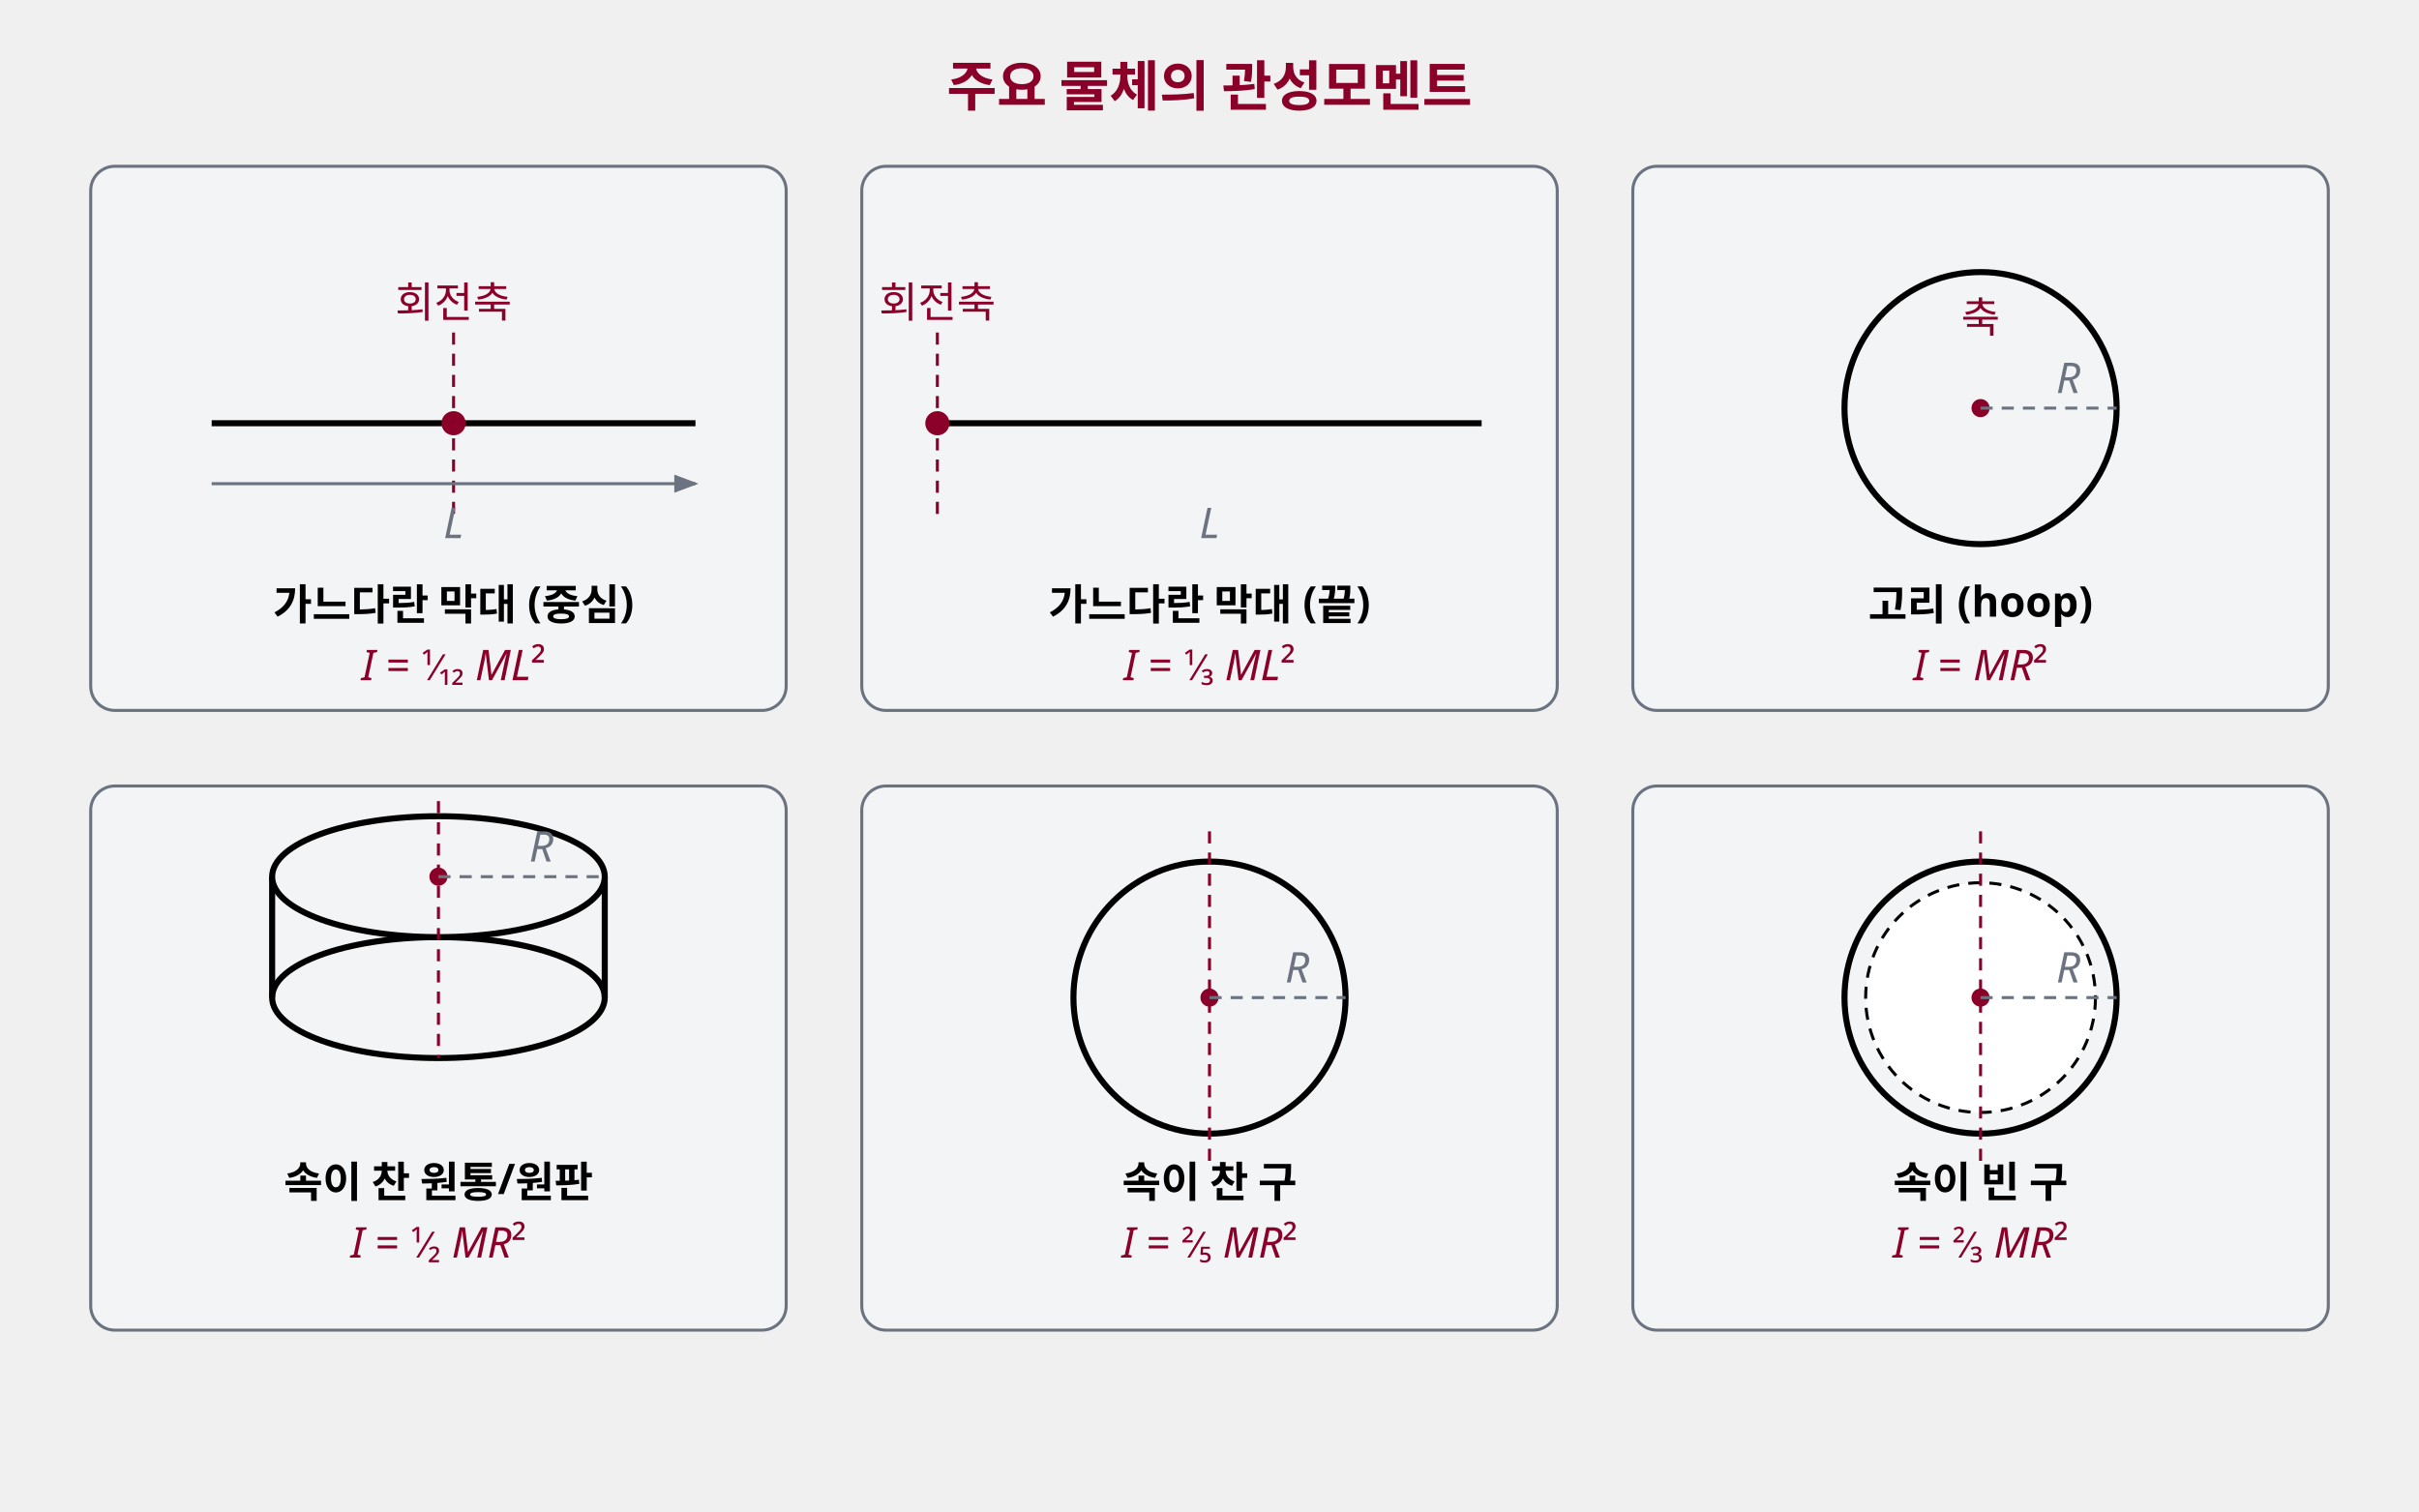
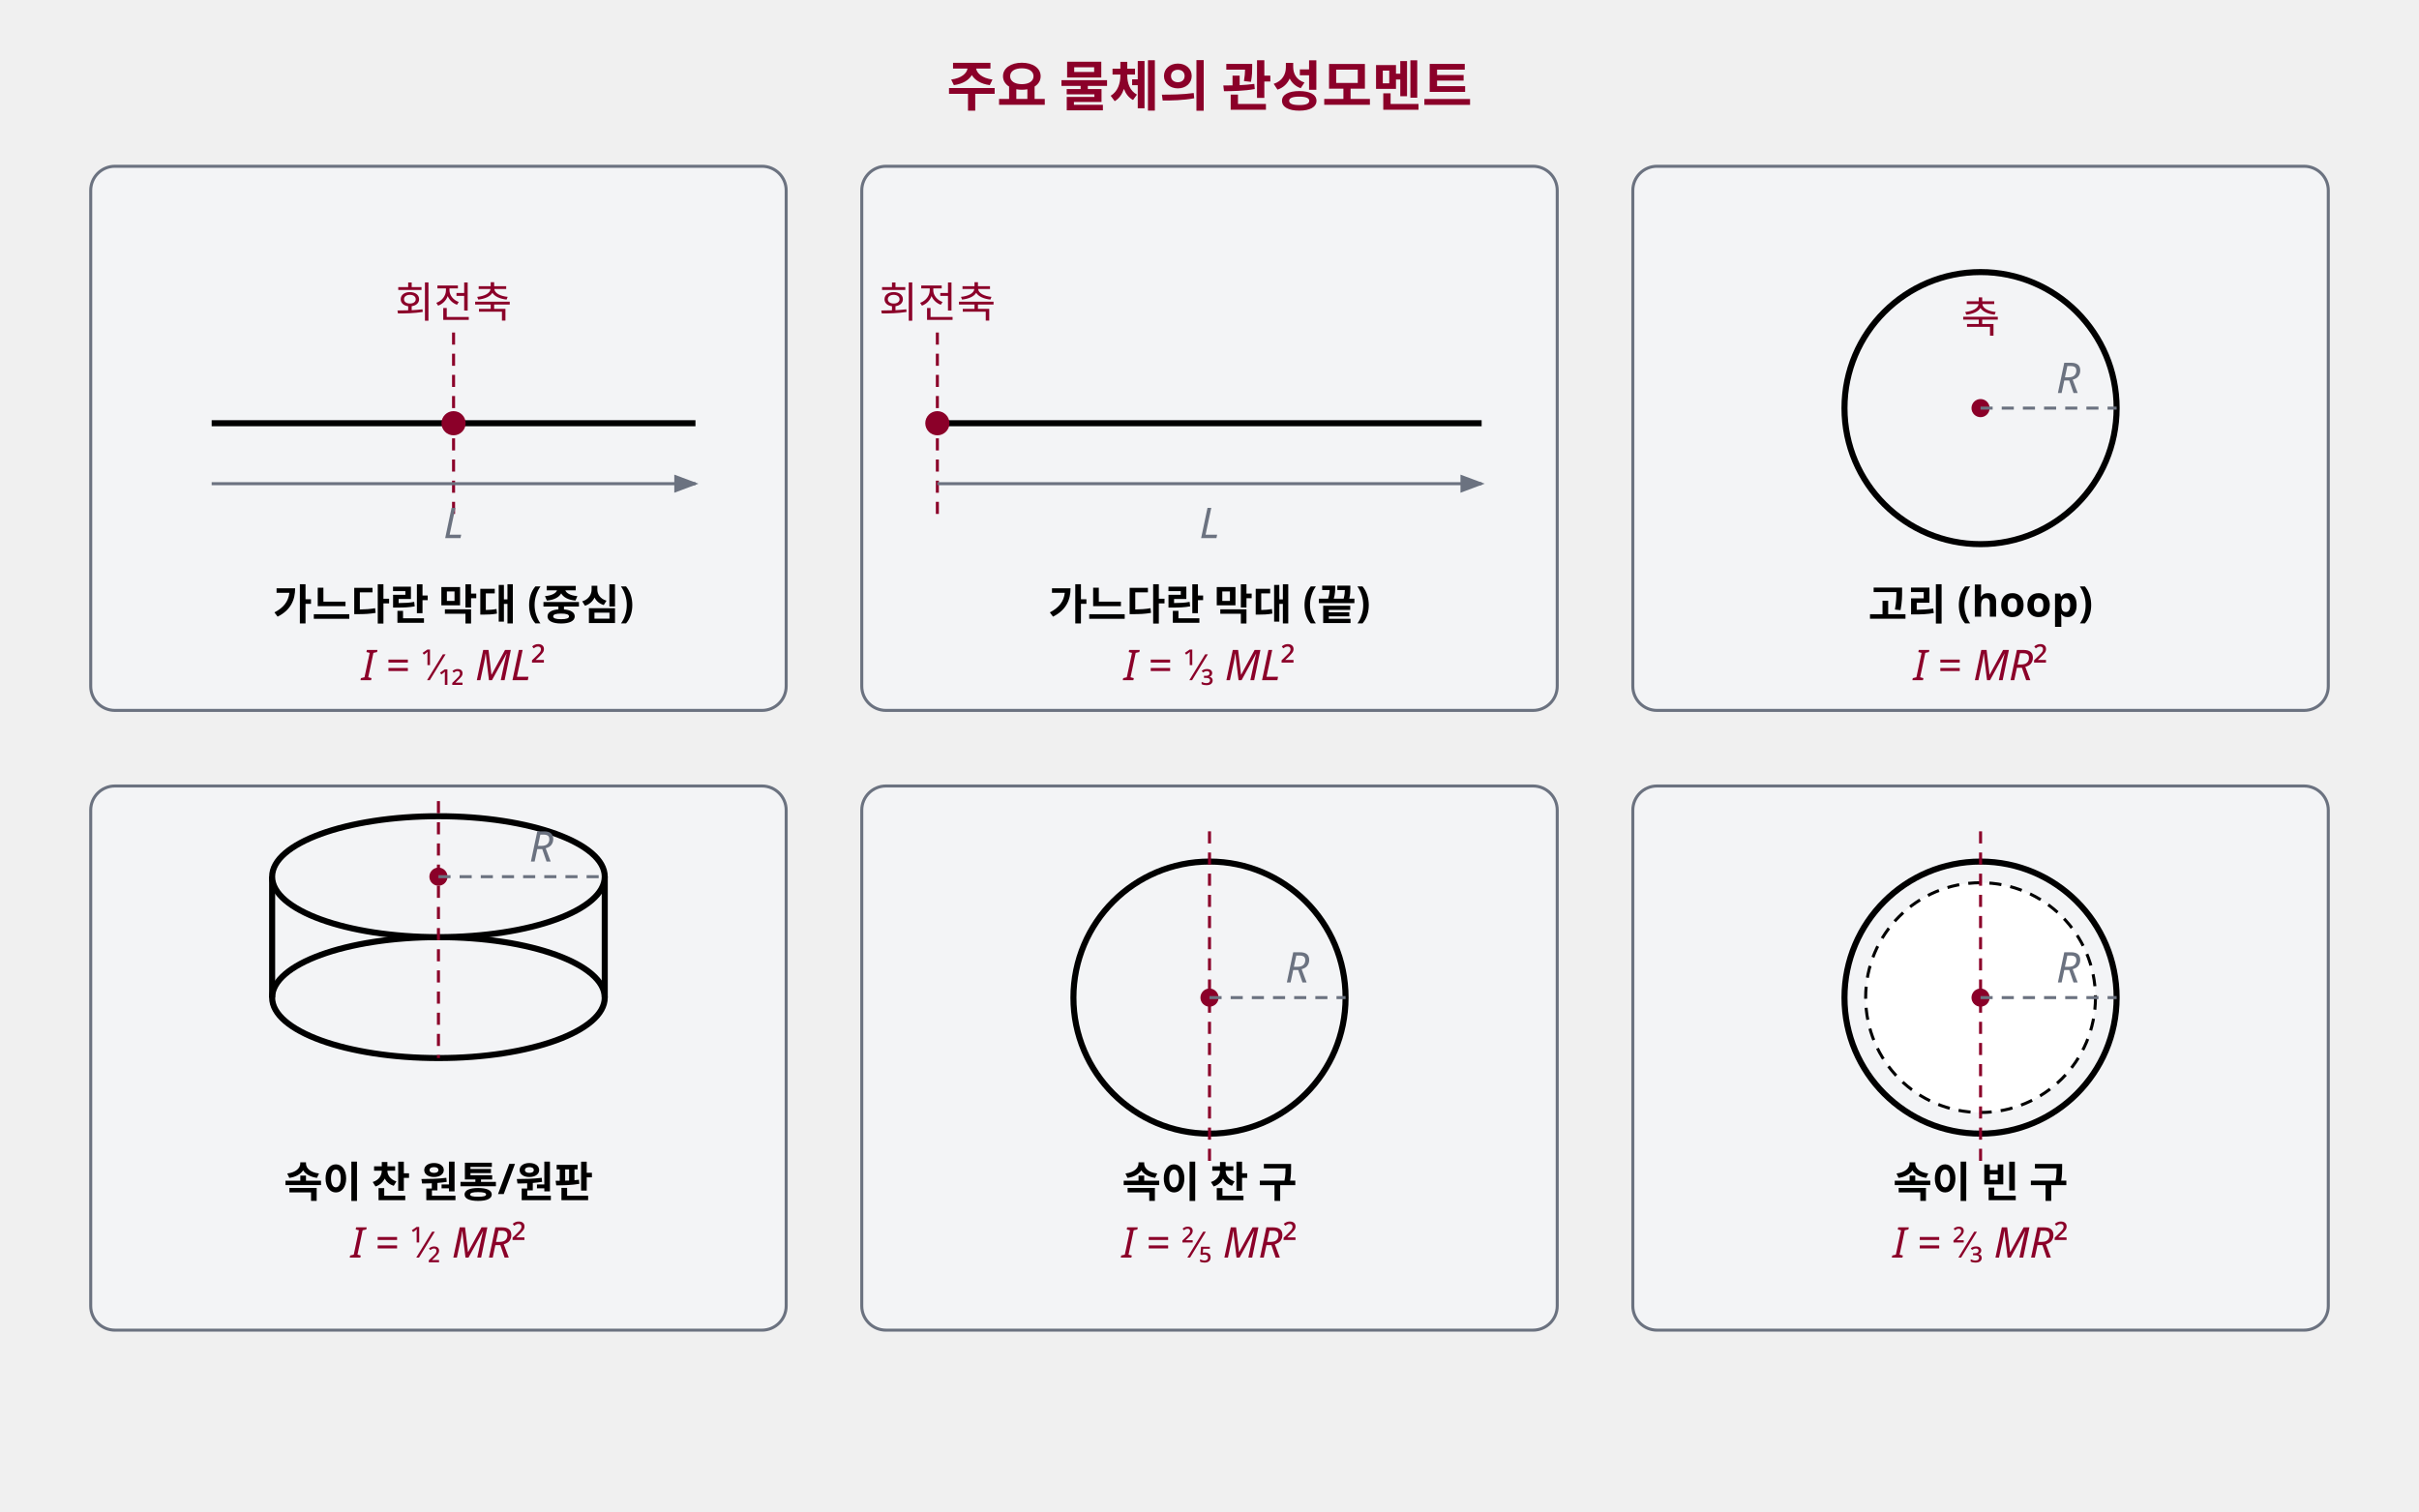
<svg xmlns="http://www.w3.org/2000/svg" viewBox="0 0 800 500" font-family="sans-serif">
  <defs>
    <marker id="ar2-gray" markerWidth="8" markerHeight="6" refX="7" refY="3" orient="auto">
      <polygon points="0 0, 8 3, 0 6" fill="#6B7280" />
    </marker>
  </defs>
  <text x="400" y="35" text-anchor="middle" font-size="18" fill="#8B0029" font-weight="bold">주요 물체의 관성모멘트</text>
  <rect x="30" y="55" width="230" height="180" rx="8" fill="#F3F4F6" stroke="#6B7280" stroke-width="1" />
  <line x1="70" y1="140" x2="230" y2="140" stroke="#000000" stroke-width="2" />
  <circle cx="150" cy="140" r="4" fill="#8B0029" />
  <line x1="150" y1="110" x2="150" y2="170" stroke="#8B0029" stroke-width="1" stroke-dasharray="4 3" />
  <text x="150" y="105" text-anchor="middle" font-size="14" fill="#8B0029">회전축</text>
  <line x1="70" y1="160" x2="230" y2="160" stroke="#6B7280" stroke-width="1" marker-end="url(#ar2-gray)" />
  <text x="150" y="178" text-anchor="middle" font-size="14" fill="#6B7280" font-style="italic">L</text>
  <text x="150" y="205" text-anchor="middle" font-size="14" fill="#000000" font-weight="bold">가느다란 막대 (중심)</text>
  <text x="150" y="225" text-anchor="middle" font-size="14" fill="#8B0029">
    <tspan font-style="italic">I</tspan> = <tspan font-size="12">¹⁄₁₂</tspan>
    <tspan font-style="italic">ML</tspan>²
  </text>
  <rect x="285" y="55" width="230" height="180" rx="8" fill="#F3F4F6" stroke="#6B7280" stroke-width="1" />
  <line x1="310" y1="140" x2="490" y2="140" stroke="#000000" stroke-width="2" />
  <circle cx="310" cy="140" r="4" fill="#8B0029" />
  <line x1="310" y1="110" x2="310" y2="170" stroke="#8B0029" stroke-width="1" stroke-dasharray="4 3" />
  <text x="310" y="105" text-anchor="middle" font-size="14" fill="#8B0029">회전축</text>
+   <line x1="310" y1="160" x2="490" y2="160" stroke="#6B7280" stroke-width="1" marker-end="url(#ar2-gray)" />
  <text x="400" y="178" text-anchor="middle" font-size="14" fill="#6B7280" font-style="italic">L</text>
  <text x="400" y="205" text-anchor="middle" font-size="14" fill="#000000" font-weight="bold">가느다란 막대 (끝)</text>
  <text x="400" y="225" text-anchor="middle" font-size="14" fill="#8B0029">
    <tspan font-style="italic">I</tspan> = <tspan font-size="12">¹⁄₃</tspan>
    <tspan font-style="italic">ML</tspan>²
  </text>
  <rect x="540" y="55" width="230" height="180" rx="8" fill="#F3F4F6" stroke="#6B7280" stroke-width="1" />
  <circle cx="655" cy="135" r="45" fill="none" stroke="#000000" stroke-width="2" />
  <circle cx="655" cy="135" r="3" fill="#8B0029" />
  <text x="655" y="110" text-anchor="middle" font-size="14" fill="#8B0029">축</text>
  <line x1="655" y1="135" x2="700" y2="135" stroke="#6B7280" stroke-width="1" stroke-dasharray="4 3" />
  <text x="680" y="130" font-size="14" fill="#6B7280" font-style="italic">R</text>
  <text x="655" y="205" text-anchor="middle" font-size="14" fill="#000000" font-weight="bold">고리 (hoop)</text>
  <text x="655" y="225" text-anchor="middle" font-size="14" fill="#8B0029">
    <tspan font-style="italic">I</tspan> = <tspan font-style="italic">MR</tspan>²
  </text>
  <rect x="30" y="260" width="230" height="180" rx="8" fill="#F3F4F6" stroke="#6B7280" stroke-width="1" />
  <ellipse cx="145" cy="330" rx="55" ry="20" fill="none" stroke="#000000" stroke-width="2" />
  <line x1="90" y1="290" x2="90" y2="330" stroke="#000000" stroke-width="2" />
  <line x1="200" y1="290" x2="200" y2="330" stroke="#000000" stroke-width="2" />
  <ellipse cx="145" cy="290" rx="55" ry="20" fill="#F3F4F6" stroke="#000000" stroke-width="2" />
  <circle cx="145" cy="290" r="3" fill="#8B0029" />
  <line x1="145" y1="265" x2="145" y2="350" stroke="#8B0029" stroke-width="1" stroke-dasharray="4 3" />
  <line x1="145" y1="290" x2="200" y2="290" stroke="#6B7280" stroke-width="1" stroke-dasharray="4 3" />
  <text x="175" y="285" font-size="14" fill="#6B7280" font-style="italic">R</text>
  <text x="145" y="396" text-anchor="middle" font-size="14" fill="#000000" font-weight="bold">속이 찬 원통/원판</text>
  <text x="145" y="416" text-anchor="middle" font-size="14" fill="#8B0029">
    <tspan font-style="italic">I</tspan> = <tspan font-size="12">¹⁄₂</tspan>
    <tspan font-style="italic">MR</tspan>²
  </text>
  <rect x="285" y="260" width="230" height="180" rx="8" fill="#F3F4F6" stroke="#6B7280" stroke-width="1" />
  <circle cx="400" cy="330" r="45" fill="none" stroke="#000000" stroke-width="2" />
  <circle cx="400" cy="330" r="3" fill="#8B0029" />
  <line x1="400" y1="275" x2="400" y2="385" stroke="#8B0029" stroke-width="1" stroke-dasharray="4 3" />
  <line x1="400" y1="330" x2="445" y2="330" stroke="#6B7280" stroke-width="1" stroke-dasharray="4 3" />
  <text x="425" y="325" font-size="14" fill="#6B7280" font-style="italic">R</text>
  <text x="400" y="396" text-anchor="middle" font-size="14" fill="#000000" font-weight="bold">속이 찬 구</text>
  <text x="400" y="416" text-anchor="middle" font-size="14" fill="#8B0029">
    <tspan font-style="italic">I</tspan> = <tspan font-size="12">²⁄₅</tspan>
    <tspan font-style="italic">MR</tspan>²
  </text>
  <rect x="540" y="260" width="230" height="180" rx="8" fill="#F3F4F6" stroke="#6B7280" stroke-width="1" />
  <circle cx="655" cy="330" r="45" fill="none" stroke="#000000" stroke-width="2" />
  <circle cx="655" cy="330" r="38" fill="#FFFFFF" stroke="none" />
  <circle cx="655" cy="330" r="38" fill="none" stroke="#000000" stroke-width="1" stroke-dasharray="4 3" />
  <circle cx="655" cy="330" r="3" fill="#8B0029" />
  <line x1="655" y1="275" x2="655" y2="385" stroke="#8B0029" stroke-width="1" stroke-dasharray="4 3" />
  <line x1="655" y1="330" x2="700" y2="330" stroke="#6B7280" stroke-width="1" stroke-dasharray="4 3" />
  <text x="680" y="325" font-size="14" fill="#6B7280" font-style="italic">R</text>
  <text x="655" y="396" text-anchor="middle" font-size="14" fill="#000000" font-weight="bold">속이 빈 구</text>
  <text x="655" y="416" text-anchor="middle" font-size="14" fill="#8B0029">
    <tspan font-style="italic">I</tspan> = <tspan font-size="12">²⁄₃</tspan>
    <tspan font-style="italic">MR</tspan>²
  </text>
</svg>
